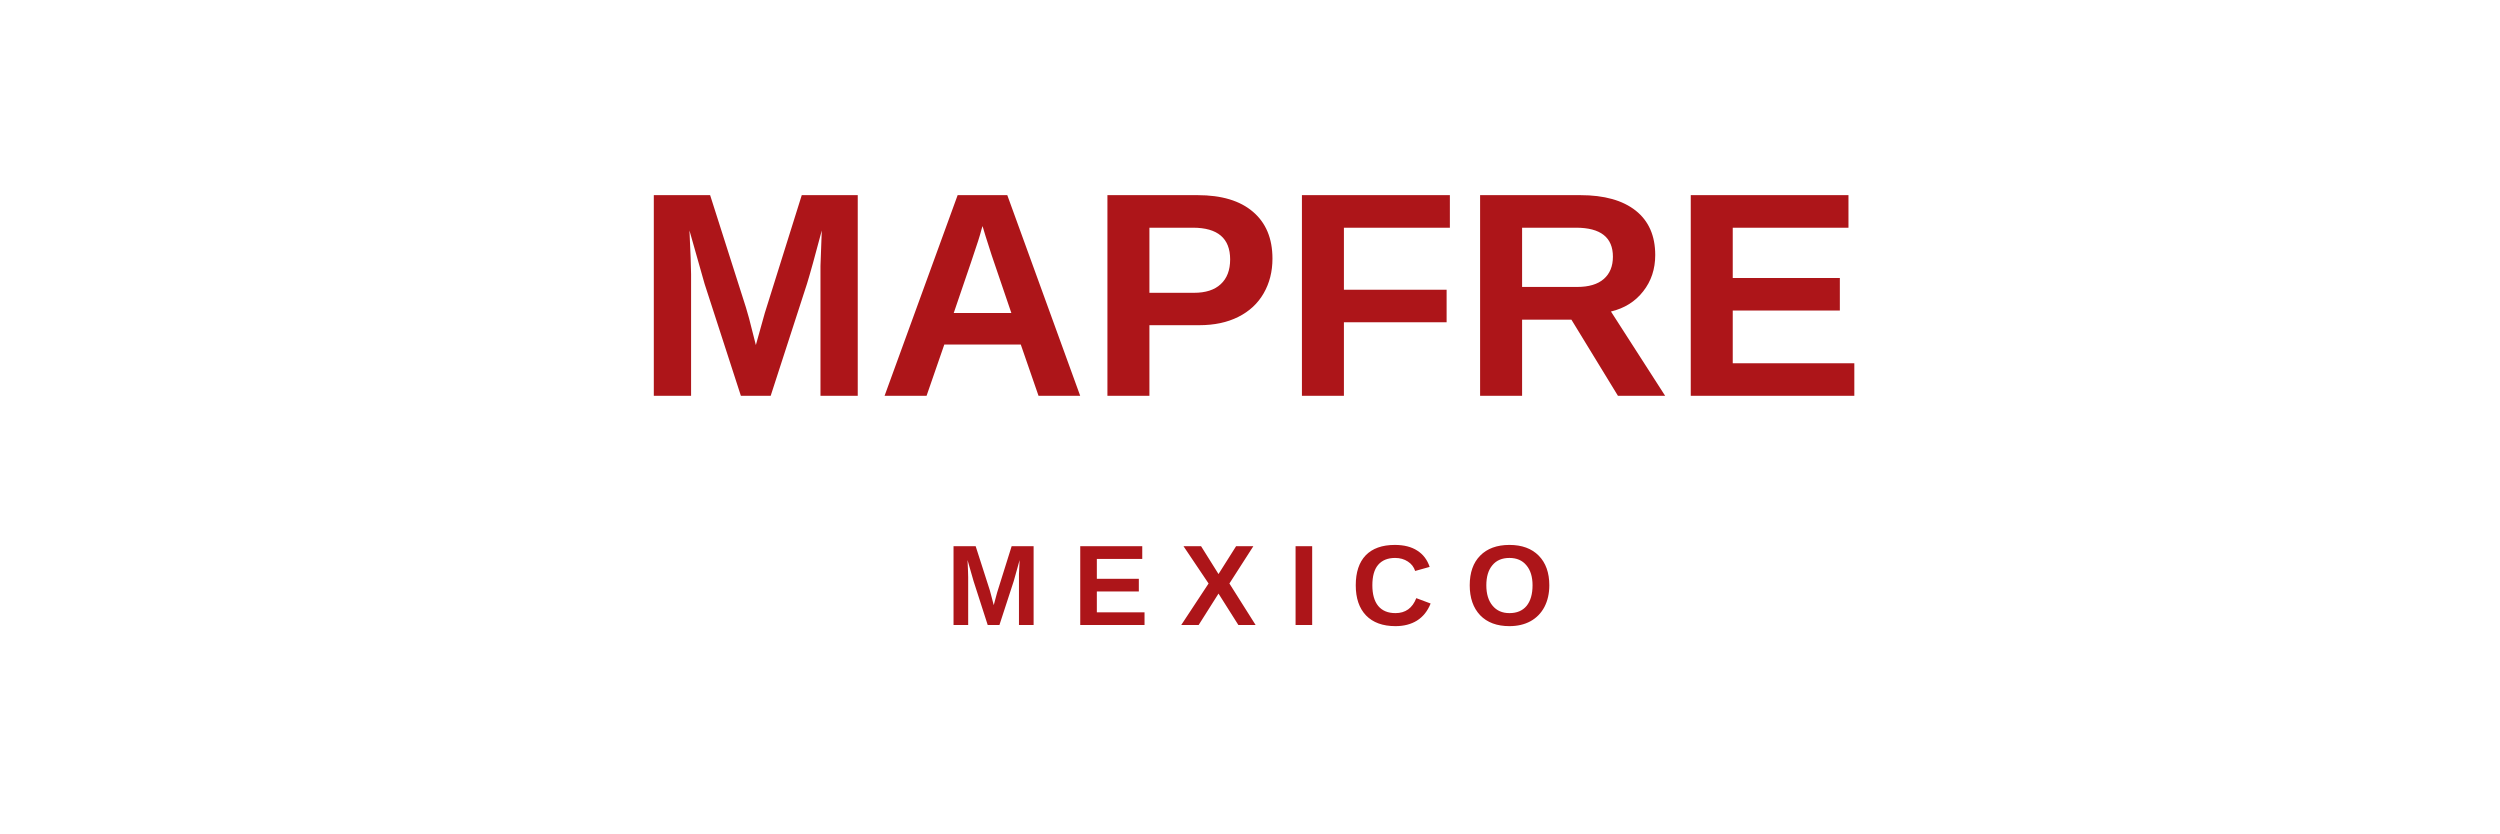
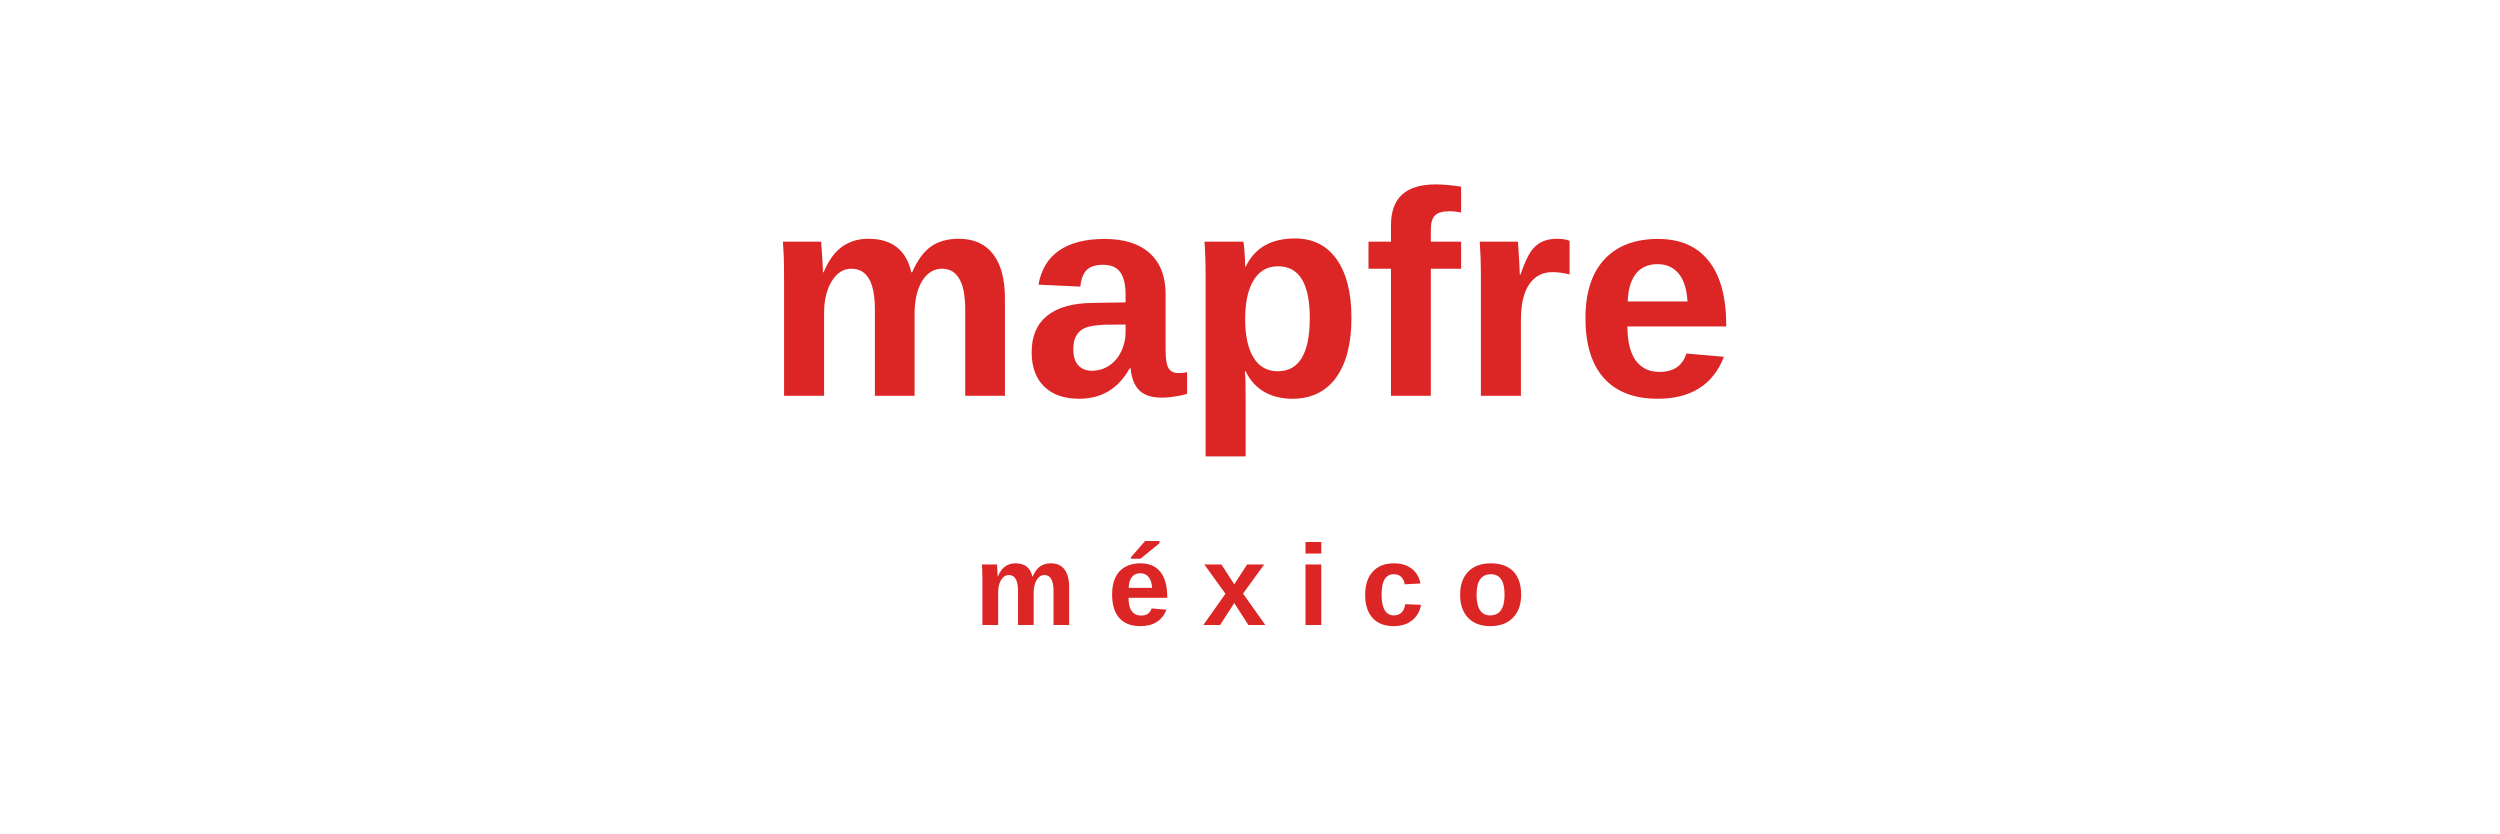
- <svg xmlns="http://www.w3.org/2000/svg" viewBox="0 0 240 80" role="img" aria-label="MAPFRE Mexico">
-   <text x="120" y="38" text-anchor="middle" font-family="Arial, Helvetica, sans-serif" font-size="28" font-weight="800" fill="#AD1519">MAPFRE</text>
-   <text x="120" y="60" text-anchor="middle" font-family="Arial, Helvetica, sans-serif" font-size="11" font-weight="700" letter-spacing="3" fill="#AD1519">MEXICO</text>
+ <svg xmlns="http://www.w3.org/2000/svg" viewBox="0 0 240 80" role="img" aria-label="mapfre México">
+   <text x="120" y="38" text-anchor="middle" font-family="Arial, Helvetica, sans-serif" font-size="28" font-weight="800" fill="#DC2626">mapfre</text>
+   <text x="120" y="60" text-anchor="middle" font-family="Arial, Helvetica, sans-serif" font-size="11" font-weight="700" letter-spacing="3" fill="#DC2626">méxico</text>
</svg>
